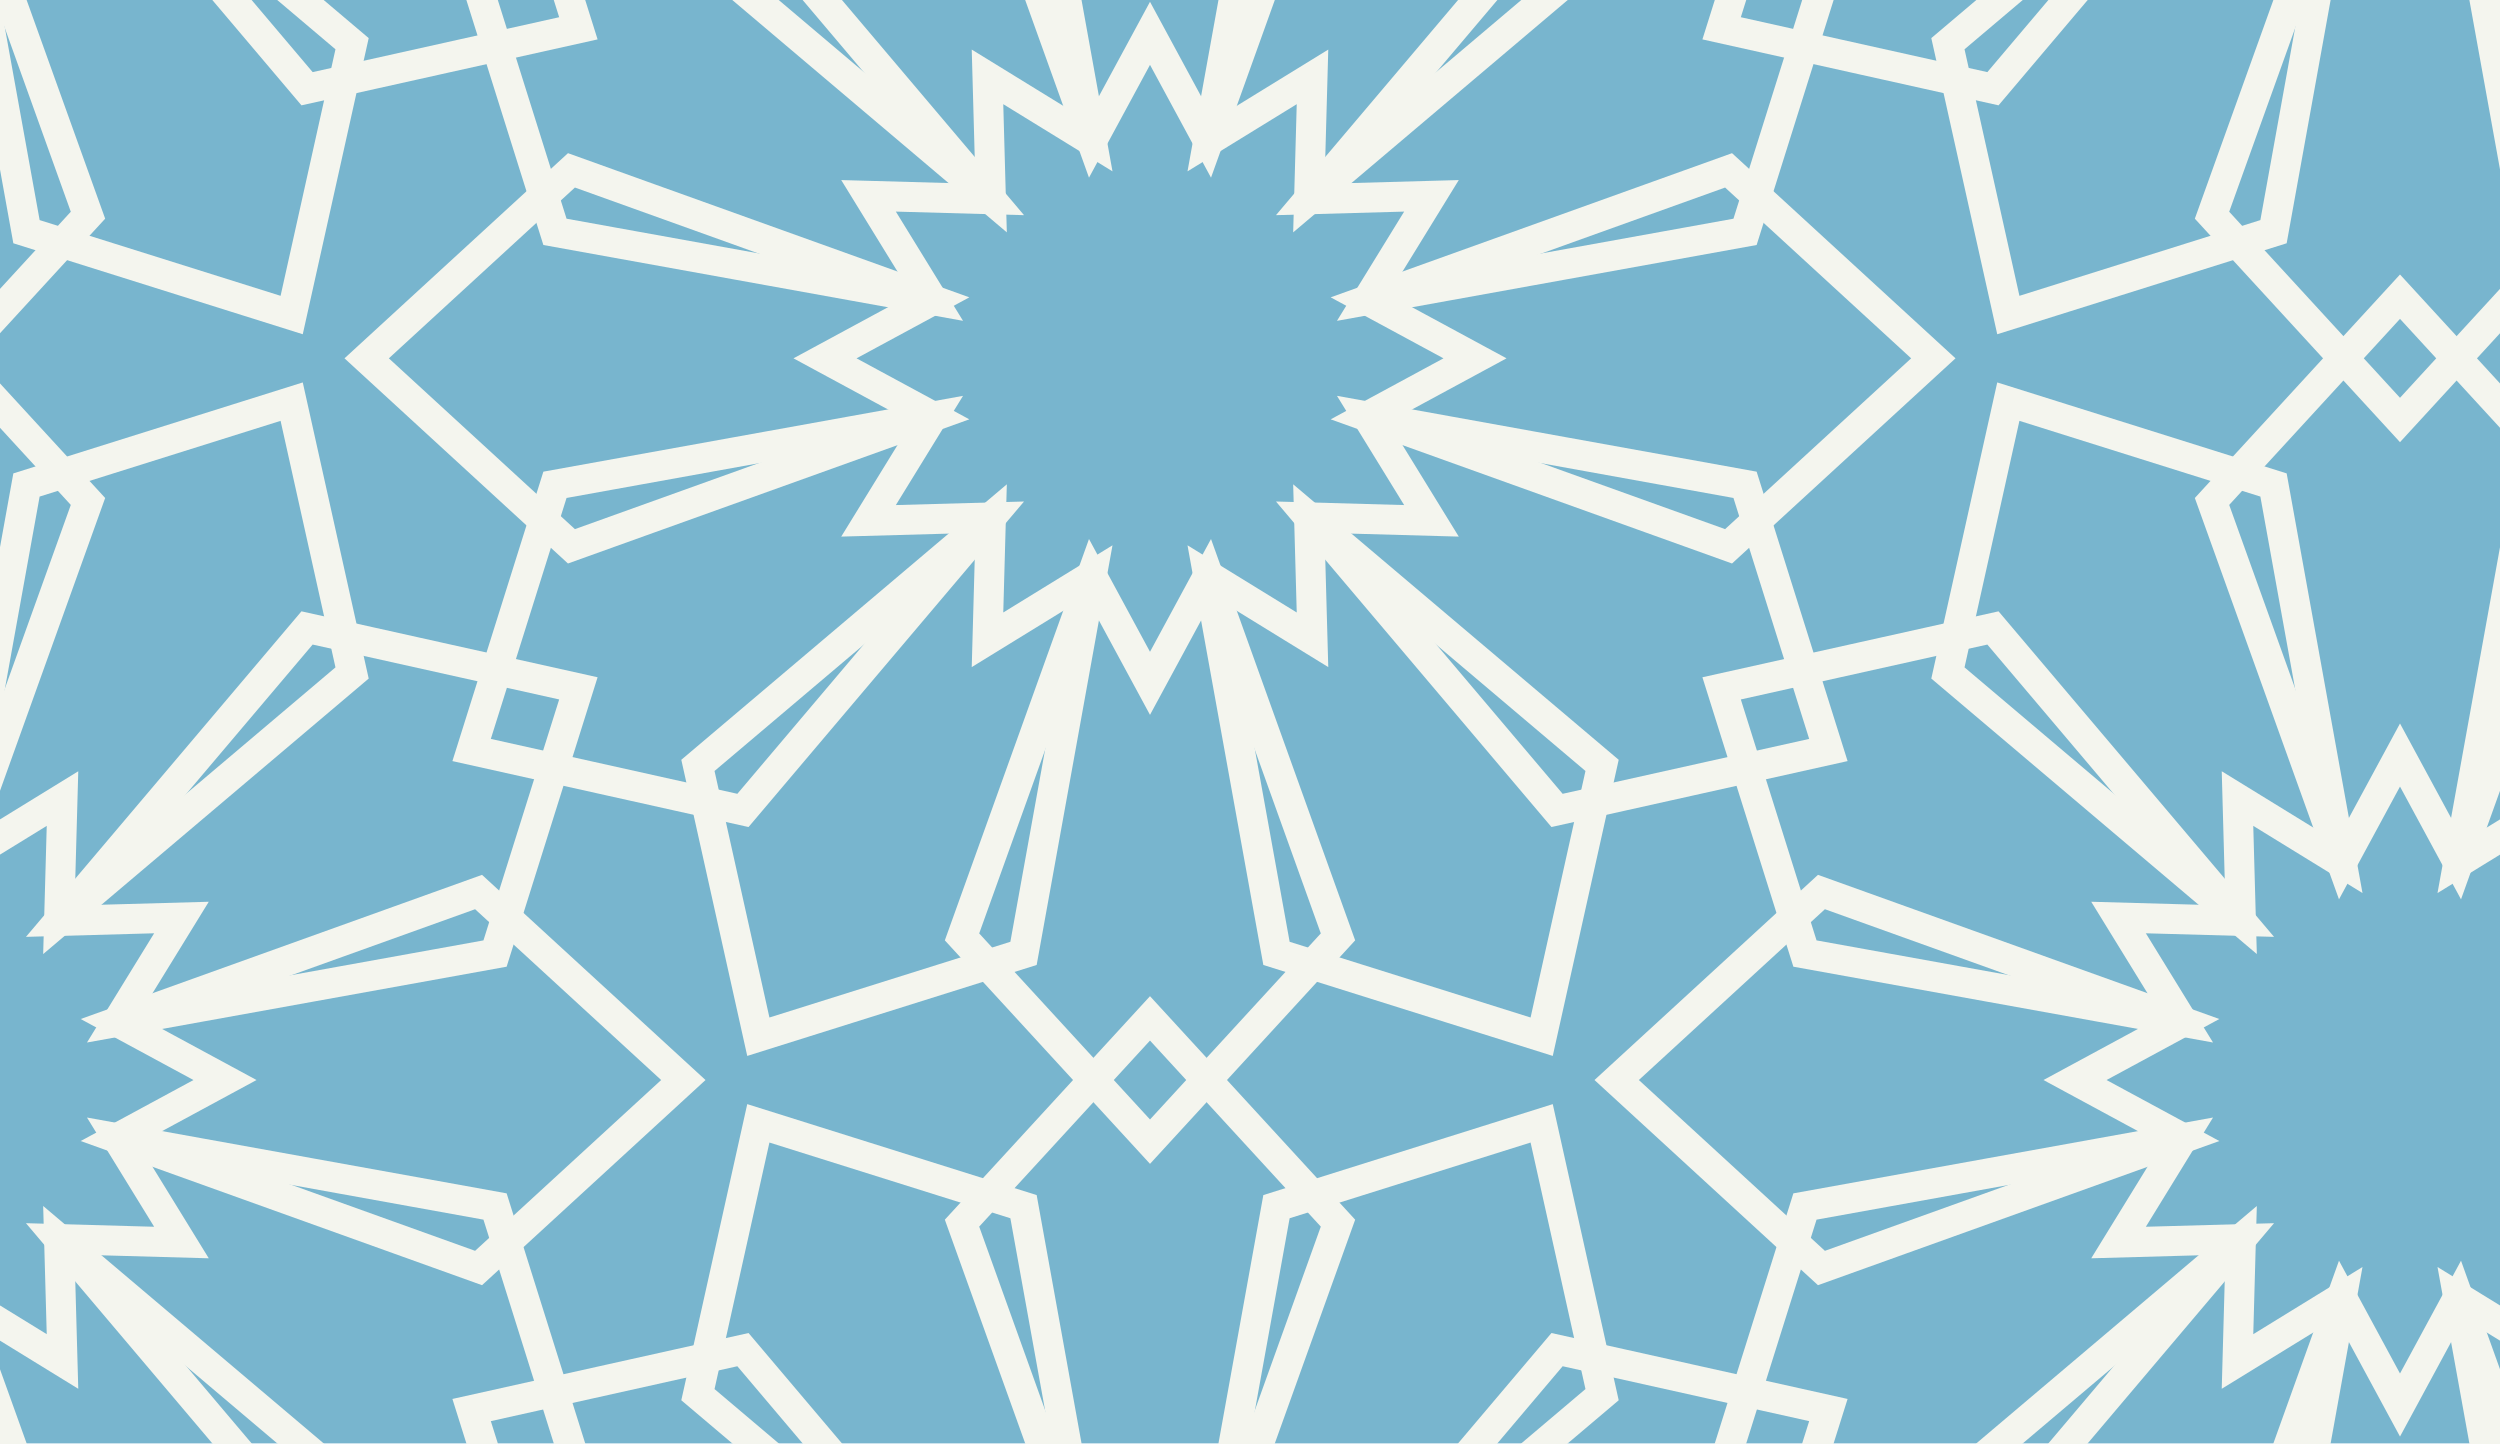
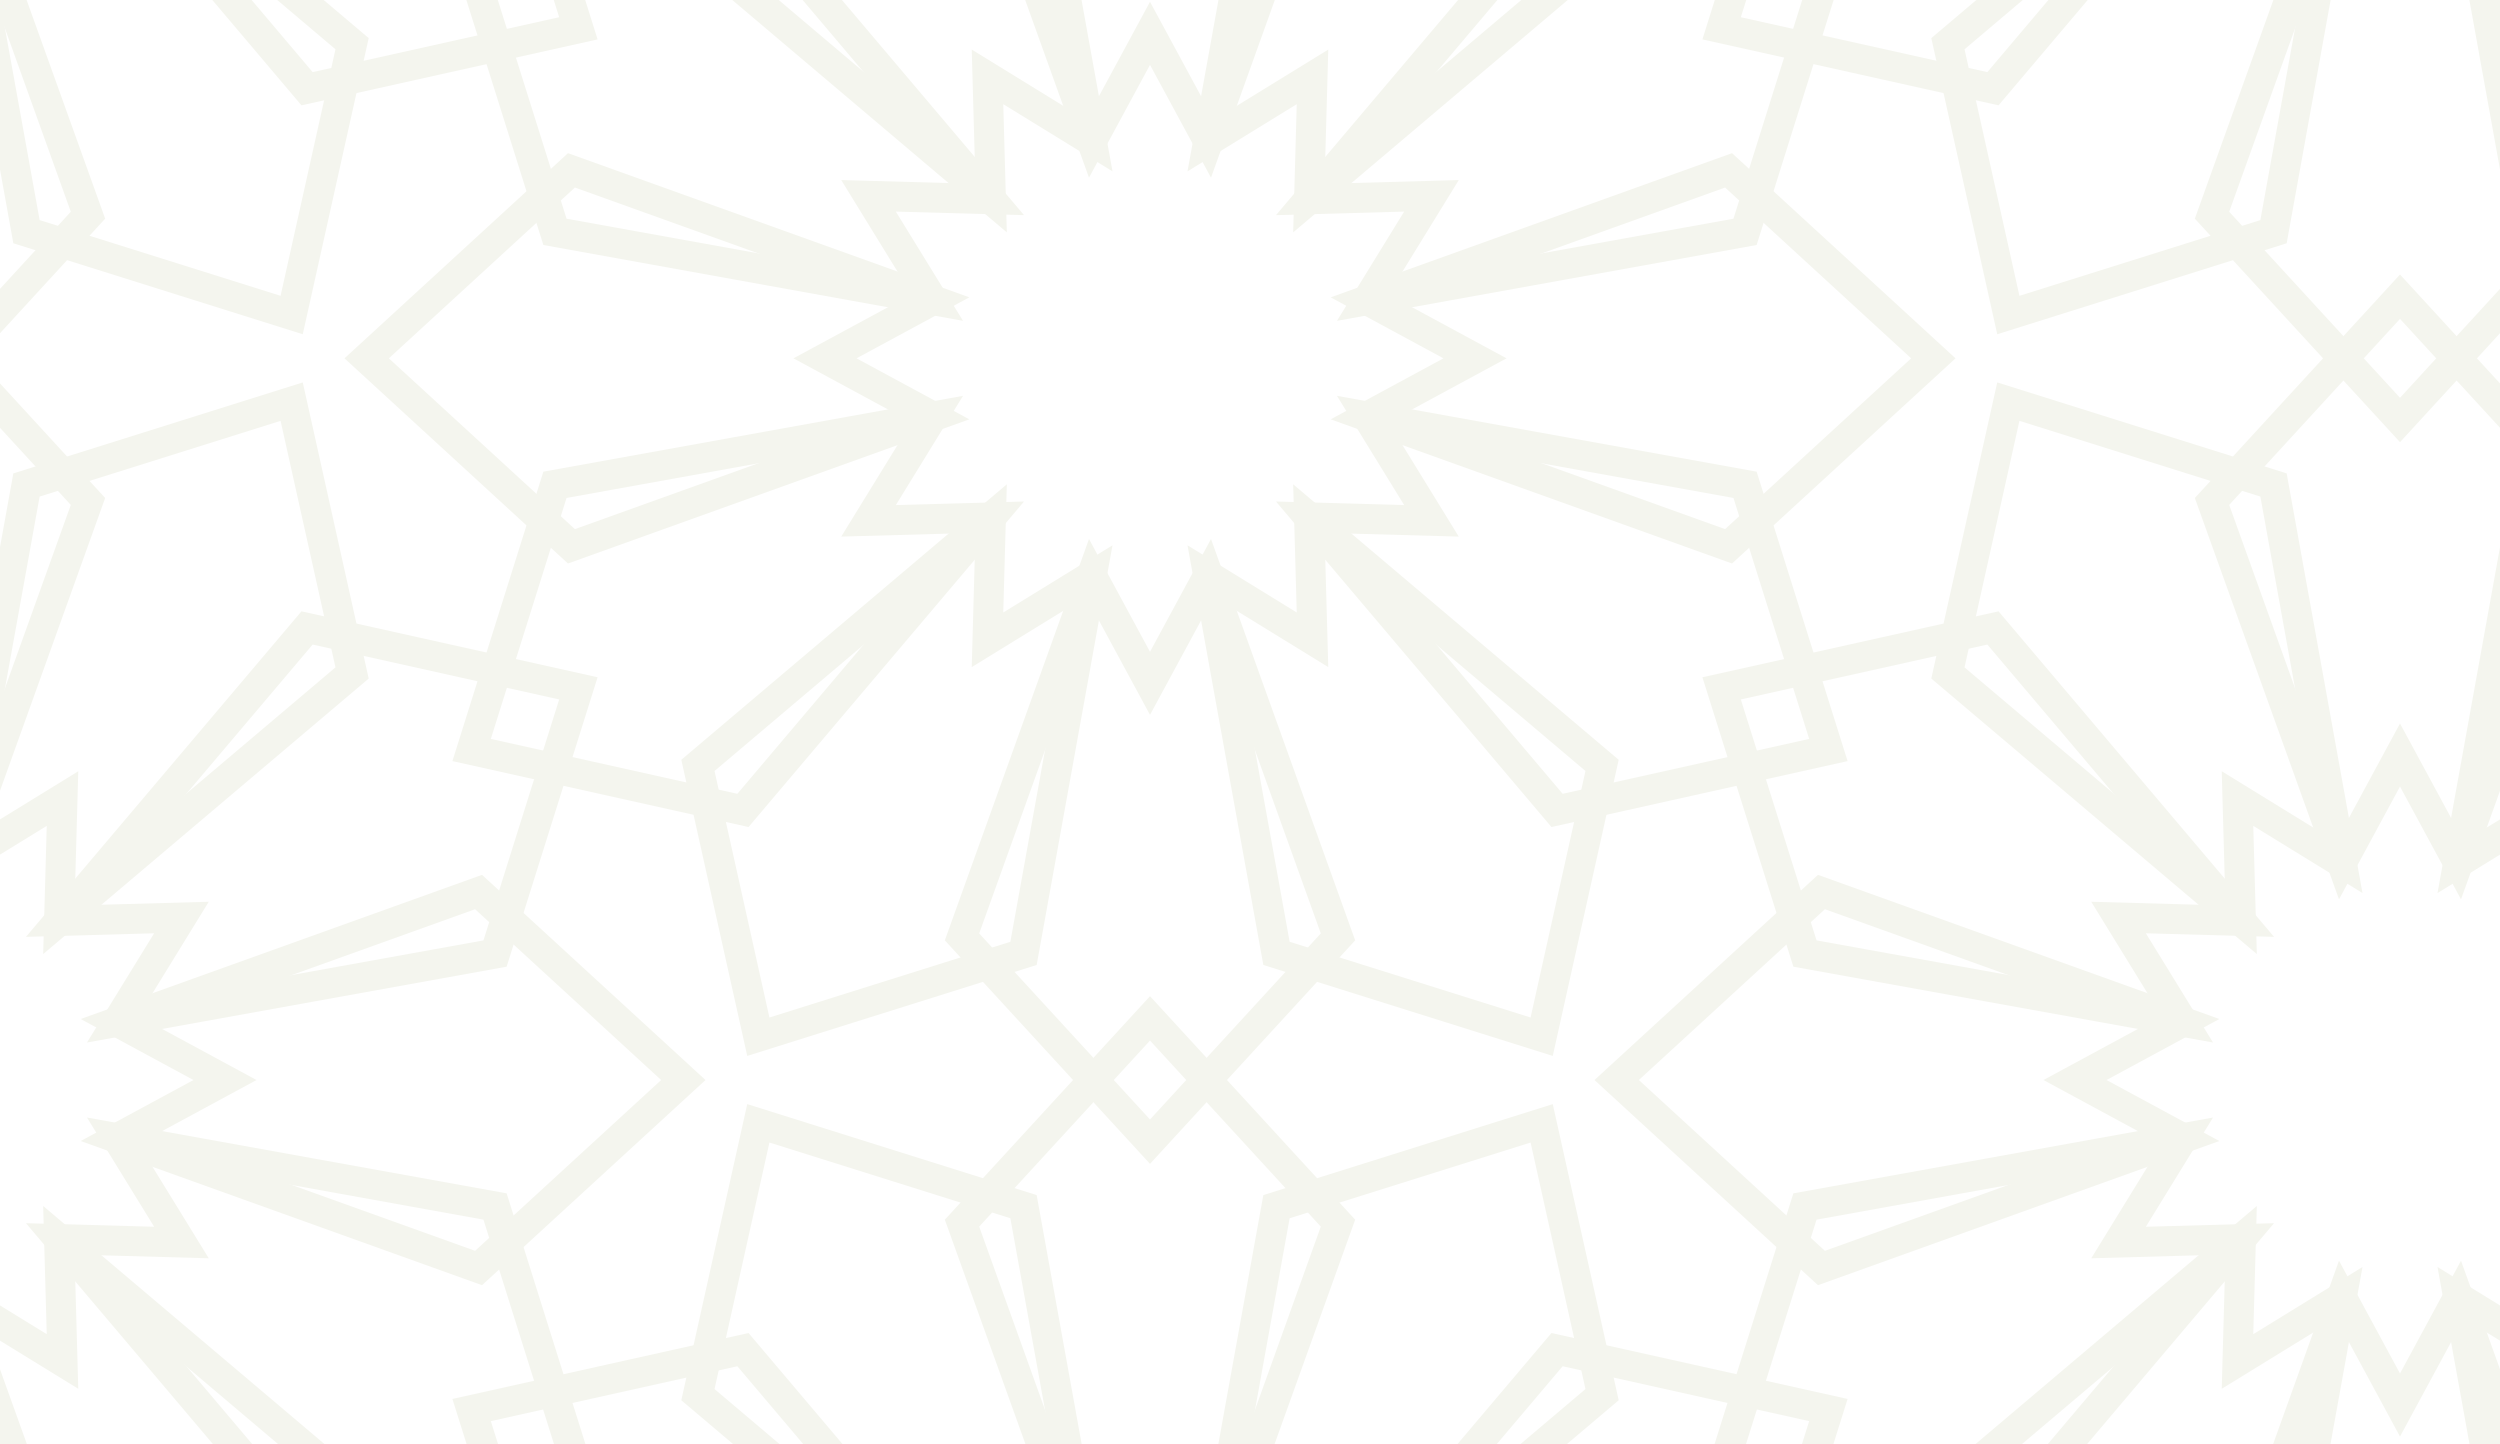
<svg xmlns="http://www.w3.org/2000/svg" width="300" height="173.205" viewBox="0 0 300 173.205">
-   <rect width="100%" height="100%" fill="#78b5ce" />
  <g fill="none" stroke="#f4f5ee" stroke-width="3.6" stroke-linejoin="miter">
    <polygon points="14.080,-50.591 57.427,-66.161 82.000,-43.603 57.427,-21.044 14.080,-36.614 27.000,-43.603" />
    <polygon points="14.080,-36.614 59.405,-28.425 69.406,3.397 36.847,10.647 7.092,-24.511 21.775,-24.103" />
    <polygon points="7.092,-24.511 42.250,5.244 35.000,37.804 3.178,27.802 -5.012,-17.523 7.500,-9.828" />
    <polygon points="-5.012,-17.523 10.558,25.825 -12.000,50.397 -34.558,25.825 -18.988,-17.523 -12.000,-4.603" />
    <polygon points="-18.988,-17.523 -27.178,27.802 -59.000,37.804 -66.250,5.244 -31.092,-24.511 -31.500,-9.828" />
    <polygon points="-31.092,-24.511 -60.847,10.647 -93.406,3.397 -83.405,-28.425 -38.080,-36.614 -45.775,-24.103" />
    <polygon points="-38.080,-36.614 -81.427,-21.044 -106.000,-43.603 -81.427,-66.161 -38.080,-50.591 -51.000,-43.603" />
    <polygon points="-38.080,-50.591 -83.405,-58.780 -93.406,-90.603 -60.847,-97.852 -31.092,-62.694 -45.775,-63.103" />
    <polygon points="-31.092,-62.694 -66.250,-92.449 -59.000,-125.009 -27.178,-115.007 -18.988,-69.683 -31.500,-77.378" />
    <polygon points="-18.988,-69.683 -34.558,-113.030 -12.000,-137.603 10.558,-113.030 -5.012,-69.683 -12.000,-82.603" />
    <polygon points="-5.012,-69.683 3.178,-115.007 35.000,-125.009 42.250,-92.449 7.092,-62.694 7.500,-77.378" />
    <polygon points="7.092,-62.694 36.847,-97.852 69.406,-90.603 59.405,-58.780 14.080,-50.591 21.775,-63.103" />
    <polygon points="314.080,-50.591 357.427,-66.161 382.000,-43.603 357.427,-21.044 314.080,-36.614 327.000,-43.603" />
    <polygon points="314.080,-36.614 359.405,-28.425 369.406,3.397 336.847,10.647 307.092,-24.511 321.775,-24.103" />
    <polygon points="307.092,-24.511 342.250,5.244 335.000,37.804 303.178,27.802 294.988,-17.523 307.500,-9.828" />
    <polygon points="294.988,-17.523 310.558,25.825 288.000,50.397 265.442,25.825 281.012,-17.523 288.000,-4.603" />
    <polygon points="281.012,-17.523 272.822,27.802 241.000,37.804 233.750,5.244 268.908,-24.511 268.500,-9.828" />
    <polygon points="268.908,-24.511 239.153,10.647 206.594,3.397 216.595,-28.425 261.920,-36.614 254.225,-24.103" />
    <polygon points="261.920,-36.614 218.573,-21.044 194.000,-43.603 218.573,-66.161 261.920,-50.591 249.000,-43.603" />
    <polygon points="261.920,-50.591 216.595,-58.780 206.594,-90.603 239.153,-97.852 268.908,-62.694 254.225,-63.103" />
    <polygon points="268.908,-62.694 233.750,-92.449 241.000,-125.009 272.822,-115.007 281.012,-69.683 268.500,-77.378" />
    <polygon points="281.012,-69.683 265.442,-113.030 288.000,-137.603 310.558,-113.030 294.988,-69.683 288.000,-82.603" />
    <polygon points="294.988,-69.683 303.178,-115.007 335.000,-125.009 342.250,-92.449 307.092,-62.694 307.500,-77.378" />
    <polygon points="307.092,-62.694 336.847,-97.852 369.406,-90.603 359.405,-58.780 314.080,-50.591 321.775,-63.103" />
    <polygon points="614.080,-50.591 657.427,-66.161 682.000,-43.603 657.427,-21.044 614.080,-36.614 627.000,-43.603" />
    <polygon points="614.080,-36.614 659.405,-28.425 669.406,3.397 636.847,10.647 607.092,-24.511 621.775,-24.103" />
    <polygon points="607.092,-24.511 642.250,5.244 635.000,37.804 603.178,27.802 594.988,-17.523 607.500,-9.828" />
    <polygon points="594.988,-17.523 610.558,25.825 588.000,50.397 565.442,25.825 581.012,-17.523 588.000,-4.603" />
    <polygon points="581.012,-17.523 572.822,27.802 541.000,37.804 533.750,5.244 568.908,-24.511 568.500,-9.828" />
    <polygon points="568.908,-24.511 539.153,10.647 506.594,3.397 516.595,-28.425 561.920,-36.614 554.225,-24.103" />
    <polygon points="561.920,-36.614 518.573,-21.044 494.000,-43.603 518.573,-66.161 561.920,-50.591 549.000,-43.603" />
    <polygon points="561.920,-50.591 516.595,-58.780 506.594,-90.603 539.153,-97.852 568.908,-62.694 554.225,-63.103" />
    <polygon points="568.908,-62.694 533.750,-92.449 541.000,-125.009 572.822,-115.007 581.012,-69.683 568.500,-77.378" />
    <polygon points="581.012,-69.683 565.442,-113.030 588.000,-137.603 610.558,-113.030 594.988,-69.683 588.000,-82.603" />
    <polygon points="594.988,-69.683 603.178,-115.007 635.000,-125.009 642.250,-92.449 607.092,-62.694 607.500,-77.378" />
    <polygon points="607.092,-62.694 636.847,-97.852 669.406,-90.603 659.405,-58.780 614.080,-50.591 621.775,-63.103" />
    <polygon points="914.080,-50.591 957.427,-66.161 982.000,-43.603 957.427,-21.044 914.080,-36.614 927.000,-43.603" />
    <polygon points="914.080,-36.614 959.405,-28.425 969.406,3.397 936.847,10.647 907.092,-24.511 921.775,-24.103" />
    <polygon points="907.092,-24.511 942.250,5.244 935.000,37.804 903.178,27.802 894.988,-17.523 907.500,-9.828" />
    <polygon points="894.988,-17.523 910.558,25.825 888.000,50.397 865.442,25.825 881.012,-17.523 888.000,-4.603" />
    <polygon points="881.012,-17.523 872.822,27.802 841.000,37.804 833.750,5.244 868.908,-24.511 868.500,-9.828" />
    <polygon points="868.908,-24.511 839.153,10.647 806.594,3.397 816.595,-28.425 861.920,-36.614 854.225,-24.103" />
    <polygon points="861.920,-36.614 818.573,-21.044 794.000,-43.603 818.573,-66.161 861.920,-50.591 849.000,-43.603" />
    <polygon points="861.920,-50.591 816.595,-58.780 806.594,-90.603 839.153,-97.852 868.908,-62.694 854.225,-63.103" />
    <polygon points="868.908,-62.694 833.750,-92.449 841.000,-125.009 872.822,-115.007 881.012,-69.683 868.500,-77.378" />
    <polygon points="881.012,-69.683 865.442,-113.030 888.000,-137.603 910.558,-113.030 894.988,-69.683 888.000,-82.603" />
    <polygon points="894.988,-69.683 903.178,-115.007 935.000,-125.009 942.250,-92.449 907.092,-62.694 907.500,-77.378" />
    <polygon points="907.092,-62.694 936.847,-97.852 969.406,-90.603 959.405,-58.780 914.080,-50.591 921.775,-63.103" />
    <polygon points="-135.920,36.012 -92.573,20.442 -68.000,43.000 -92.573,65.558 -135.920,49.988 -123.000,43.000" />
    <polygon points="-135.920,49.988 -90.595,58.178 -80.594,90.000 -113.153,97.250 -142.908,62.092 -128.225,62.500" />
    <polygon points="-142.908,62.092 -107.750,91.847 -115.000,124.406 -146.822,114.405 -155.012,69.080 -142.500,76.775" />
    <polygon points="-155.012,69.080 -139.442,112.427 -162.000,137.000 -184.558,112.427 -168.988,69.080 -162.000,82.000" />
    <polygon points="-168.988,69.080 -177.178,114.405 -209.000,124.406 -216.250,91.847 -181.092,62.092 -181.500,76.775" />
    <polygon points="-181.092,62.092 -210.847,97.250 -243.406,90.000 -233.405,58.178 -188.080,49.988 -195.775,62.500" />
    <polygon points="-188.080,49.988 -231.427,65.558 -256.000,43.000 -231.427,20.442 -188.080,36.012 -201.000,43.000" />
    <polygon points="-188.080,36.012 -233.405,27.822 -243.406,-4.000 -210.847,-11.250 -181.092,23.908 -195.775,23.500" />
    <polygon points="-181.092,23.908 -216.250,-5.847 -209.000,-38.406 -177.178,-28.405 -168.988,16.920 -181.500,9.225" />
    <polygon points="-168.988,16.920 -184.558,-26.427 -162.000,-51.000 -139.442,-26.427 -155.012,16.920 -162.000,4.000" />
    <polygon points="-155.012,16.920 -146.822,-28.405 -115.000,-38.406 -107.750,-5.847 -142.908,23.908 -142.500,9.225" />
    <polygon points="-142.908,23.908 -113.153,-11.250 -80.594,-4.000 -90.595,27.822 -135.920,36.012 -128.225,23.500" />
    <polygon points="164.080,36.012 207.427,20.442 232.000,43.000 207.427,65.558 164.080,49.988 177.000,43.000" />
    <polygon points="164.080,49.988 209.405,58.178 219.406,90.000 186.847,97.250 157.092,62.092 171.775,62.500" />
    <polygon points="157.092,62.092 192.250,91.847 185.000,124.406 153.178,114.405 144.988,69.080 157.500,76.775" />
    <polygon points="144.988,69.080 160.558,112.427 138.000,137.000 115.442,112.427 131.012,69.080 138.000,82.000" />
    <polygon points="131.012,69.080 122.822,114.405 91.000,124.406 83.750,91.847 118.908,62.092 118.500,76.775" />
    <polygon points="118.908,62.092 89.153,97.250 56.594,90.000 66.595,58.178 111.920,49.988 104.225,62.500" />
    <polygon points="111.920,49.988 68.573,65.558 44.000,43.000 68.573,20.442 111.920,36.012 99.000,43.000" />
    <polygon points="111.920,36.012 66.595,27.822 56.594,-4.000 89.153,-11.250 118.908,23.908 104.225,23.500" />
    <polygon points="118.908,23.908 83.750,-5.847 91.000,-38.406 122.822,-28.405 131.012,16.920 118.500,9.225" />
    <polygon points="131.012,16.920 115.442,-26.427 138.000,-51.000 160.558,-26.427 144.988,16.920 138.000,4.000" />
    <polygon points="144.988,16.920 153.178,-28.405 185.000,-38.406 192.250,-5.847 157.092,23.908 157.500,9.225" />
    <polygon points="157.092,23.908 186.847,-11.250 219.406,-4.000 209.405,27.822 164.080,36.012 171.775,23.500" />
    <polygon points="464.080,36.012 507.427,20.442 532.000,43.000 507.427,65.558 464.080,49.988 477.000,43.000" />
    <polygon points="464.080,49.988 509.405,58.178 519.406,90.000 486.847,97.250 457.092,62.092 471.775,62.500" />
    <polygon points="457.092,62.092 492.250,91.847 485.000,124.406 453.178,114.405 444.988,69.080 457.500,76.775" />
    <polygon points="444.988,69.080 460.558,112.427 438.000,137.000 415.442,112.427 431.012,69.080 438.000,82.000" />
    <polygon points="431.012,69.080 422.822,114.405 391.000,124.406 383.750,91.847 418.908,62.092 418.500,76.775" />
    <polygon points="418.908,62.092 389.153,97.250 356.594,90.000 366.595,58.178 411.920,49.988 404.225,62.500" />
    <polygon points="411.920,49.988 368.573,65.558 344.000,43.000 368.573,20.442 411.920,36.012 399.000,43.000" />
    <polygon points="411.920,36.012 366.595,27.822 356.594,-4.000 389.153,-11.250 418.908,23.908 404.225,23.500" />
    <polygon points="418.908,23.908 383.750,-5.847 391.000,-38.406 422.822,-28.405 431.012,16.920 418.500,9.225" />
    <polygon points="431.012,16.920 415.442,-26.427 438.000,-51.000 460.558,-26.427 444.988,16.920 438.000,4.000" />
    <polygon points="444.988,16.920 453.178,-28.405 485.000,-38.406 492.250,-5.847 457.092,23.908 457.500,9.225" />
    <polygon points="457.092,23.908 486.847,-11.250 519.406,-4.000 509.405,27.822 464.080,36.012 471.775,23.500" />
    <polygon points="764.080,36.012 807.427,20.442 832.000,43.000 807.427,65.558 764.080,49.988 777.000,43.000" />
    <polygon points="764.080,49.988 809.405,58.178 819.406,90.000 786.847,97.250 757.092,62.092 771.775,62.500" />
    <polygon points="757.092,62.092 792.250,91.847 785.000,124.406 753.178,114.405 744.988,69.080 757.500,76.775" />
    <polygon points="744.988,69.080 760.558,112.427 738.000,137.000 715.442,112.427 731.012,69.080 738.000,82.000" />
    <polygon points="731.012,69.080 722.822,114.405 691.000,124.406 683.750,91.847 718.908,62.092 718.500,76.775" />
    <polygon points="718.908,62.092 689.153,97.250 656.594,90.000 666.595,58.178 711.920,49.988 704.225,62.500" />
    <polygon points="711.920,49.988 668.573,65.558 644.000,43.000 668.573,20.442 711.920,36.012 699.000,43.000" />
    <polygon points="711.920,36.012 666.595,27.822 656.594,-4.000 689.153,-11.250 718.908,23.908 704.225,23.500" />
    <polygon points="718.908,23.908 683.750,-5.847 691.000,-38.406 722.822,-28.405 731.012,16.920 718.500,9.225" />
    <polygon points="731.012,16.920 715.442,-26.427 738.000,-51.000 760.558,-26.427 744.988,16.920 738.000,4.000" />
    <polygon points="744.988,16.920 753.178,-28.405 785.000,-38.406 792.250,-5.847 757.092,23.908 757.500,9.225" />
    <polygon points="757.092,23.908 786.847,-11.250 819.406,-4.000 809.405,27.822 764.080,36.012 771.775,23.500" />
    <polygon points="14.080,122.614 57.427,107.044 82.000,129.603 57.427,152.161 14.080,136.591 27.000,129.603" />
    <polygon points="14.080,136.591 59.405,144.780 69.406,176.603 36.847,183.852 7.092,148.694 21.775,149.103" />
    <polygon points="7.092,148.694 42.250,178.449 35.000,211.009 3.178,201.007 -5.012,155.683 7.500,163.378" />
    <polygon points="-5.012,155.683 10.558,199.030 -12.000,223.603 -34.558,199.030 -18.988,155.683 -12.000,168.603" />
    <polygon points="-18.988,155.683 -27.178,201.007 -59.000,211.009 -66.250,178.449 -31.092,148.694 -31.500,163.378" />
    <polygon points="-31.092,148.694 -60.847,183.852 -93.406,176.603 -83.405,144.780 -38.080,136.591 -45.775,149.103" />
    <polygon points="-38.080,136.591 -81.427,152.161 -106.000,129.603 -81.427,107.044 -38.080,122.614 -51.000,129.603" />
    <polygon points="-38.080,122.614 -83.405,114.425 -93.406,82.603 -60.847,75.353 -31.092,110.511 -45.775,110.103" />
    <polygon points="-31.092,110.511 -66.250,80.756 -59.000,48.196 -27.178,58.198 -18.988,103.523 -31.500,95.828" />
    <polygon points="-18.988,103.523 -34.558,60.175 -12.000,35.603 10.558,60.175 -5.012,103.523 -12.000,90.603" />
    <polygon points="-5.012,103.523 3.178,58.198 35.000,48.196 42.250,80.756 7.092,110.511 7.500,95.828" />
    <polygon points="7.092,110.511 36.847,75.353 69.406,82.603 59.405,114.425 14.080,122.614 21.775,110.103" />
    <polygon points="314.080,122.614 357.427,107.044 382.000,129.603 357.427,152.161 314.080,136.591 327.000,129.603" />
    <polygon points="314.080,136.591 359.405,144.780 369.406,176.603 336.847,183.852 307.092,148.694 321.775,149.103" />
    <polygon points="307.092,148.694 342.250,178.449 335.000,211.009 303.178,201.007 294.988,155.683 307.500,163.378" />
    <polygon points="294.988,155.683 310.558,199.030 288.000,223.603 265.442,199.030 281.012,155.683 288.000,168.603" />
    <polygon points="281.012,155.683 272.822,201.007 241.000,211.009 233.750,178.449 268.908,148.694 268.500,163.378" />
    <polygon points="268.908,148.694 239.153,183.852 206.594,176.603 216.595,144.780 261.920,136.591 254.225,149.103" />
    <polygon points="261.920,136.591 218.573,152.161 194.000,129.603 218.573,107.044 261.920,122.614 249.000,129.603" />
    <polygon points="261.920,122.614 216.595,114.425 206.594,82.603 239.153,75.353 268.908,110.511 254.225,110.103" />
    <polygon points="268.908,110.511 233.750,80.756 241.000,48.196 272.822,58.198 281.012,103.523 268.500,95.828" />
    <polygon points="281.012,103.523 265.442,60.175 288.000,35.603 310.558,60.175 294.988,103.523 288.000,90.603" />
    <polygon points="294.988,103.523 303.178,58.198 335.000,48.196 342.250,80.756 307.092,110.511 307.500,95.828" />
    <polygon points="307.092,110.511 336.847,75.353 369.406,82.603 359.405,114.425 314.080,122.614 321.775,110.103" />
    <polygon points="614.080,122.614 657.427,107.044 682.000,129.603 657.427,152.161 614.080,136.591 627.000,129.603" />
    <polygon points="614.080,136.591 659.405,144.780 669.406,176.603 636.847,183.852 607.092,148.694 621.775,149.103" />
    <polygon points="607.092,148.694 642.250,178.449 635.000,211.009 603.178,201.007 594.988,155.683 607.500,163.378" />
    <polygon points="594.988,155.683 610.558,199.030 588.000,223.603 565.442,199.030 581.012,155.683 588.000,168.603" />
    <polygon points="581.012,155.683 572.822,201.007 541.000,211.009 533.750,178.449 568.908,148.694 568.500,163.378" />
    <polygon points="568.908,148.694 539.153,183.852 506.594,176.603 516.595,144.780 561.920,136.591 554.225,149.103" />
    <polygon points="561.920,136.591 518.573,152.161 494.000,129.603 518.573,107.044 561.920,122.614 549.000,129.603" />
    <polygon points="561.920,122.614 516.595,114.425 506.594,82.603 539.153,75.353 568.908,110.511 554.225,110.103" />
    <polygon points="568.908,110.511 533.750,80.756 541.000,48.196 572.822,58.198 581.012,103.523 568.500,95.828" />
    <polygon points="581.012,103.523 565.442,60.175 588.000,35.603 610.558,60.175 594.988,103.523 588.000,90.603" />
    <polygon points="594.988,103.523 603.178,58.198 635.000,48.196 642.250,80.756 607.092,110.511 607.500,95.828" />
    <polygon points="607.092,110.511 636.847,75.353 669.406,82.603 659.405,114.425 614.080,122.614 621.775,110.103" />
    <polygon points="914.080,122.614 957.427,107.044 982.000,129.603 957.427,152.161 914.080,136.591 927.000,129.603" />
    <polygon points="914.080,136.591 959.405,144.780 969.406,176.603 936.847,183.852 907.092,148.694 921.775,149.103" />
    <polygon points="907.092,148.694 942.250,178.449 935.000,211.009 903.178,201.007 894.988,155.683 907.500,163.378" />
    <polygon points="894.988,155.683 910.558,199.030 888.000,223.603 865.442,199.030 881.012,155.683 888.000,168.603" />
    <polygon points="881.012,155.683 872.822,201.007 841.000,211.009 833.750,178.449 868.908,148.694 868.500,163.378" />
    <polygon points="868.908,148.694 839.153,183.852 806.594,176.603 816.595,144.780 861.920,136.591 854.225,149.103" />
    <polygon points="861.920,136.591 818.573,152.161 794.000,129.603 818.573,107.044 861.920,122.614 849.000,129.603" />
    <polygon points="861.920,122.614 816.595,114.425 806.594,82.603 839.153,75.353 868.908,110.511 854.225,110.103" />
    <polygon points="868.908,110.511 833.750,80.756 841.000,48.196 872.822,58.198 881.012,103.523 868.500,95.828" />
    <polygon points="881.012,103.523 865.442,60.175 888.000,35.603 910.558,60.175 894.988,103.523 888.000,90.603" />
    <polygon points="894.988,103.523 903.178,58.198 935.000,48.196 942.250,80.756 907.092,110.511 907.500,95.828" />
    <polygon points="907.092,110.511 936.847,75.353 969.406,82.603 959.405,114.425 914.080,122.614 921.775,110.103" />
    <polygon points="-135.920,209.217 -92.573,193.647 -68.000,216.205 -92.573,238.763 -135.920,223.193 -123.000,216.205" />
    <polygon points="-135.920,223.193 -90.595,231.383 -80.594,263.205 -113.153,270.455 -142.908,235.297 -128.225,235.705" />
    <polygon points="-142.908,235.297 -107.750,265.052 -115.000,297.611 -146.822,287.610 -155.012,242.285 -142.500,249.980" />
    <polygon points="-155.012,242.285 -139.442,285.632 -162.000,310.205 -184.558,285.632 -168.988,242.285 -162.000,255.205" />
    <polygon points="-168.988,242.285 -177.178,287.610 -209.000,297.611 -216.250,265.052 -181.092,235.297 -181.500,249.980" />
    <polygon points="-181.092,235.297 -210.847,270.455 -243.406,263.205 -233.405,231.383 -188.080,223.193 -195.775,235.705" />
    <polygon points="-188.080,223.193 -231.427,238.763 -256.000,216.205 -231.427,193.647 -188.080,209.217 -201.000,216.205" />
    <polygon points="-188.080,209.217 -233.405,201.028 -243.406,169.205 -210.847,161.956 -181.092,197.113 -195.775,196.705" />
    <polygon points="-181.092,197.113 -216.250,167.359 -209.000,134.799 -177.178,144.800 -168.988,190.125 -181.500,182.430" />
    <polygon points="-168.988,190.125 -184.558,146.778 -162.000,122.205 -139.442,146.778 -155.012,190.125 -162.000,177.205" />
    <polygon points="-155.012,190.125 -146.822,144.800 -115.000,134.799 -107.750,167.359 -142.908,197.113 -142.500,182.430" />
    <polygon points="-142.908,197.113 -113.153,161.956 -80.594,169.205 -90.595,201.028 -135.920,209.217 -128.225,196.705" />
    <polygon points="164.080,209.217 207.427,193.647 232.000,216.205 207.427,238.763 164.080,223.193 177.000,216.205" />
    <polygon points="164.080,223.193 209.405,231.383 219.406,263.205 186.847,270.455 157.092,235.297 171.775,235.705" />
    <polygon points="157.092,235.297 192.250,265.052 185.000,297.611 153.178,287.610 144.988,242.285 157.500,249.980" />
    <polygon points="144.988,242.285 160.558,285.632 138.000,310.205 115.442,285.632 131.012,242.285 138.000,255.205" />
    <polygon points="131.012,242.285 122.822,287.610 91.000,297.611 83.750,265.052 118.908,235.297 118.500,249.980" />
    <polygon points="118.908,235.297 89.153,270.455 56.594,263.205 66.595,231.383 111.920,223.193 104.225,235.705" />
    <polygon points="111.920,223.193 68.573,238.763 44.000,216.205 68.573,193.647 111.920,209.217 99.000,216.205" />
    <polygon points="111.920,209.217 66.595,201.028 56.594,169.205 89.153,161.956 118.908,197.113 104.225,196.705" />
    <polygon points="118.908,197.113 83.750,167.359 91.000,134.799 122.822,144.800 131.012,190.125 118.500,182.430" />
    <polygon points="131.012,190.125 115.442,146.778 138.000,122.205 160.558,146.778 144.988,190.125 138.000,177.205" />
    <polygon points="144.988,190.125 153.178,144.800 185.000,134.799 192.250,167.359 157.092,197.113 157.500,182.430" />
    <polygon points="157.092,197.113 186.847,161.956 219.406,169.205 209.405,201.028 164.080,209.217 171.775,196.705" />
    <polygon points="464.080,209.217 507.427,193.647 532.000,216.205 507.427,238.763 464.080,223.193 477.000,216.205" />
    <polygon points="464.080,223.193 509.405,231.383 519.406,263.205 486.847,270.455 457.092,235.297 471.775,235.705" />
    <polygon points="457.092,235.297 492.250,265.052 485.000,297.611 453.178,287.610 444.988,242.285 457.500,249.980" />
    <polygon points="444.988,242.285 460.558,285.632 438.000,310.205 415.442,285.632 431.012,242.285 438.000,255.205" />
    <polygon points="431.012,242.285 422.822,287.610 391.000,297.611 383.750,265.052 418.908,235.297 418.500,249.980" />
    <polygon points="418.908,235.297 389.153,270.455 356.594,263.205 366.595,231.383 411.920,223.193 404.225,235.705" />
    <polygon points="411.920,223.193 368.573,238.763 344.000,216.205 368.573,193.647 411.920,209.217 399.000,216.205" />
    <polygon points="411.920,209.217 366.595,201.028 356.594,169.205 389.153,161.956 418.908,197.113 404.225,196.705" />
    <polygon points="418.908,197.113 383.750,167.359 391.000,134.799 422.822,144.800 431.012,190.125 418.500,182.430" />
    <polygon points="431.012,190.125 415.442,146.778 438.000,122.205 460.558,146.778 444.988,190.125 438.000,177.205" />
    <polygon points="444.988,190.125 453.178,144.800 485.000,134.799 492.250,167.359 457.092,197.113 457.500,182.430" />
    <polygon points="457.092,197.113 486.847,161.956 519.406,169.205 509.405,201.028 464.080,209.217 471.775,196.705" />
    <polygon points="764.080,209.217 807.427,193.647 832.000,216.205 807.427,238.763 764.080,223.193 777.000,216.205" />
    <polygon points="764.080,223.193 809.405,231.383 819.406,263.205 786.847,270.455 757.092,235.297 771.775,235.705" />
    <polygon points="757.092,235.297 792.250,265.052 785.000,297.611 753.178,287.610 744.988,242.285 757.500,249.980" />
    <polygon points="744.988,242.285 760.558,285.632 738.000,310.205 715.442,285.632 731.012,242.285 738.000,255.205" />
    <polygon points="731.012,242.285 722.822,287.610 691.000,297.611 683.750,265.052 718.908,235.297 718.500,249.980" />
    <polygon points="718.908,235.297 689.153,270.455 656.594,263.205 666.595,231.383 711.920,223.193 704.225,235.705" />
    <polygon points="711.920,223.193 668.573,238.763 644.000,216.205 668.573,193.647 711.920,209.217 699.000,216.205" />
    <polygon points="711.920,209.217 666.595,201.028 656.594,169.205 689.153,161.956 718.908,197.113 704.225,196.705" />
    <polygon points="718.908,197.113 683.750,167.359 691.000,134.799 722.822,144.800 731.012,190.125 718.500,182.430" />
    <polygon points="731.012,190.125 715.442,146.778 738.000,122.205 760.558,146.778 744.988,190.125 738.000,177.205" />
    <polygon points="744.988,190.125 753.178,144.800 785.000,134.799 792.250,167.359 757.092,197.113 757.500,182.430" />
    <polygon points="757.092,197.113 786.847,161.956 819.406,169.205 809.405,201.028 764.080,209.217 771.775,196.705" />
    <polygon points="14.080,295.820 57.427,280.249 82.000,302.808 57.427,325.366 14.080,309.796 27.000,302.808" />
    <polygon points="14.080,309.796 59.405,317.985 69.406,349.808 36.847,357.057 7.092,321.900 21.775,322.308" />
    <polygon points="7.092,321.900 42.250,351.654 35.000,384.214 3.178,374.212 -5.012,328.888 7.500,336.583" />
    <polygon points="-5.012,328.888 10.558,372.235 -12.000,396.808 -34.558,372.235 -18.988,328.888 -12.000,341.808" />
    <polygon points="-18.988,328.888 -27.178,374.212 -59.000,384.214 -66.250,351.654 -31.092,321.900 -31.500,336.583" />
    <polygon points="-31.092,321.900 -60.847,357.057 -93.406,349.808 -83.405,317.985 -38.080,309.796 -45.775,322.308" />
    <polygon points="-38.080,309.796 -81.427,325.366 -106.000,302.808 -81.427,280.249 -38.080,295.820 -51.000,302.808" />
    <polygon points="-38.080,295.820 -83.405,287.630 -93.406,255.808 -60.847,248.558 -31.092,283.716 -45.775,283.308" />
    <polygon points="-31.092,283.716 -66.250,253.961 -59.000,221.401 -27.178,231.403 -18.988,276.728 -31.500,269.033" />
    <polygon points="-18.988,276.728 -34.558,233.380 -12.000,208.808 10.558,233.380 -5.012,276.728 -12.000,263.808" />
    <polygon points="-5.012,276.728 3.178,231.403 35.000,221.401 42.250,253.961 7.092,283.716 7.500,269.033" />
    <polygon points="7.092,283.716 36.847,248.558 69.406,255.808 59.405,287.630 14.080,295.820 21.775,283.308" />
    <polygon points="314.080,295.820 357.427,280.249 382.000,302.808 357.427,325.366 314.080,309.796 327.000,302.808" />
    <polygon points="314.080,309.796 359.405,317.985 369.406,349.808 336.847,357.057 307.092,321.900 321.775,322.308" />
    <polygon points="307.092,321.900 342.250,351.654 335.000,384.214 303.178,374.212 294.988,328.888 307.500,336.583" />
    <polygon points="294.988,328.888 310.558,372.235 288.000,396.808 265.442,372.235 281.012,328.888 288.000,341.808" />
    <polygon points="281.012,328.888 272.822,374.212 241.000,384.214 233.750,351.654 268.908,321.900 268.500,336.583" />
    <polygon points="268.908,321.900 239.153,357.057 206.594,349.808 216.595,317.985 261.920,309.796 254.225,322.308" />
    <polygon points="261.920,309.796 218.573,325.366 194.000,302.808 218.573,280.249 261.920,295.820 249.000,302.808" />
    <polygon points="261.920,295.820 216.595,287.630 206.594,255.808 239.153,248.558 268.908,283.716 254.225,283.308" />
    <polygon points="268.908,283.716 233.750,253.961 241.000,221.401 272.822,231.403 281.012,276.728 268.500,269.033" />
    <polygon points="281.012,276.728 265.442,233.380 288.000,208.808 310.558,233.380 294.988,276.728 288.000,263.808" />
    <polygon points="294.988,276.728 303.178,231.403 335.000,221.401 342.250,253.961 307.092,283.716 307.500,269.033" />
    <polygon points="307.092,283.716 336.847,248.558 369.406,255.808 359.405,287.630 314.080,295.820 321.775,283.308" />
    <polygon points="614.080,295.820 657.427,280.249 682.000,302.808 657.427,325.366 614.080,309.796 627.000,302.808" />
    <polygon points="614.080,309.796 659.405,317.985 669.406,349.808 636.847,357.057 607.092,321.900 621.775,322.308" />
    <polygon points="607.092,321.900 642.250,351.654 635.000,384.214 603.178,374.212 594.988,328.888 607.500,336.583" />
    <polygon points="594.988,328.888 610.558,372.235 588.000,396.808 565.442,372.235 581.012,328.888 588.000,341.808" />
    <polygon points="581.012,328.888 572.822,374.212 541.000,384.214 533.750,351.654 568.908,321.900 568.500,336.583" />
    <polygon points="568.908,321.900 539.153,357.057 506.594,349.808 516.595,317.985 561.920,309.796 554.225,322.308" />
    <polygon points="561.920,309.796 518.573,325.366 494.000,302.808 518.573,280.249 561.920,295.820 549.000,302.808" />
    <polygon points="561.920,295.820 516.595,287.630 506.594,255.808 539.153,248.558 568.908,283.716 554.225,283.308" />
    <polygon points="568.908,283.716 533.750,253.961 541.000,221.401 572.822,231.403 581.012,276.728 568.500,269.033" />
    <polygon points="581.012,276.728 565.442,233.380 588.000,208.808 610.558,233.380 594.988,276.728 588.000,263.808" />
    <polygon points="594.988,276.728 603.178,231.403 635.000,221.401 642.250,253.961 607.092,283.716 607.500,269.033" />
    <polygon points="607.092,283.716 636.847,248.558 669.406,255.808 659.405,287.630 614.080,295.820 621.775,283.308" />
    <polygon points="914.080,295.820 957.427,280.249 982.000,302.808 957.427,325.366 914.080,309.796 927.000,302.808" />
    <polygon points="914.080,309.796 959.405,317.985 969.406,349.808 936.847,357.057 907.092,321.900 921.775,322.308" />
    <polygon points="907.092,321.900 942.250,351.654 935.000,384.214 903.178,374.212 894.988,328.888 907.500,336.583" />
    <polygon points="894.988,328.888 910.558,372.235 888.000,396.808 865.442,372.235 881.012,328.888 888.000,341.808" />
    <polygon points="881.012,328.888 872.822,374.212 841.000,384.214 833.750,351.654 868.908,321.900 868.500,336.583" />
    <polygon points="868.908,321.900 839.153,357.057 806.594,349.808 816.595,317.985 861.920,309.796 854.225,322.308" />
    <polygon points="861.920,309.796 818.573,325.366 794.000,302.808 818.573,280.249 861.920,295.820 849.000,302.808" />
    <polygon points="861.920,295.820 816.595,287.630 806.594,255.808 839.153,248.558 868.908,283.716 854.225,283.308" />
    <polygon points="868.908,283.716 833.750,253.961 841.000,221.401 872.822,231.403 881.012,276.728 868.500,269.033" />
    <polygon points="881.012,276.728 865.442,233.380 888.000,208.808 910.558,233.380 894.988,276.728 888.000,263.808" />
    <polygon points="894.988,276.728 903.178,231.403 935.000,221.401 942.250,253.961 907.092,283.716 907.500,269.033" />
    <polygon points="907.092,283.716 936.847,248.558 969.406,255.808 959.405,287.630 914.080,295.820 921.775,283.308" />
  </g>
</svg>
